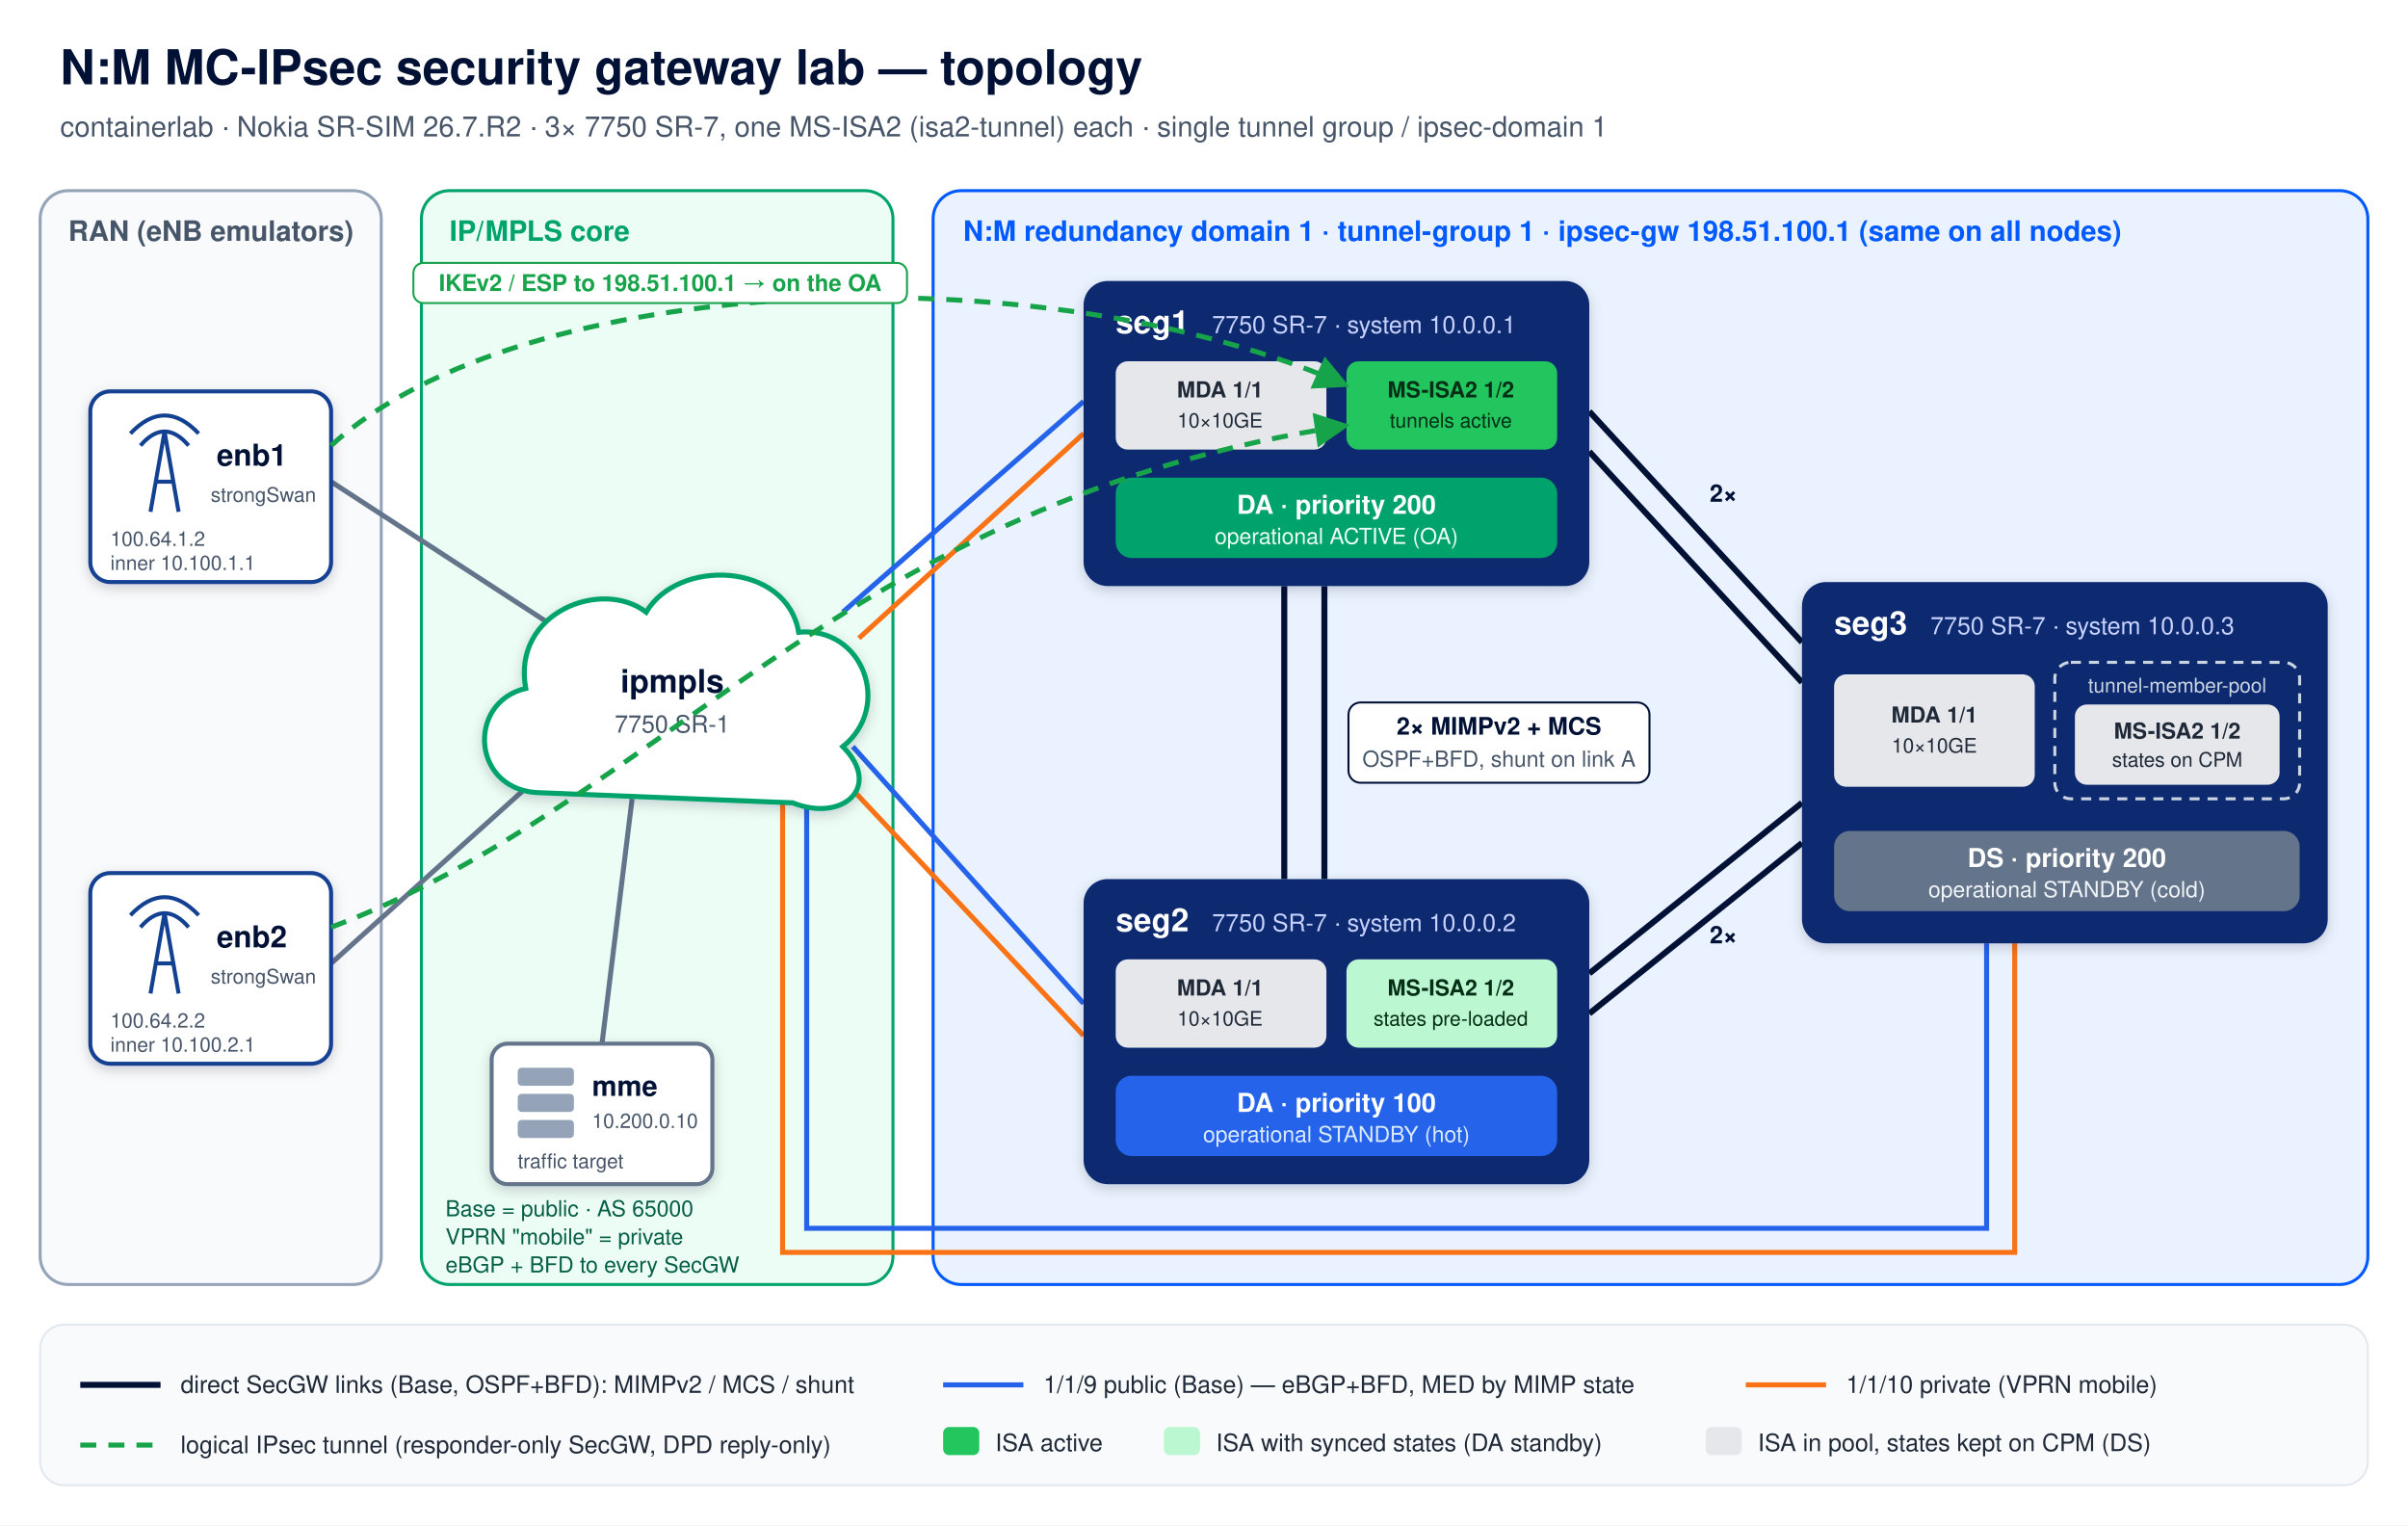
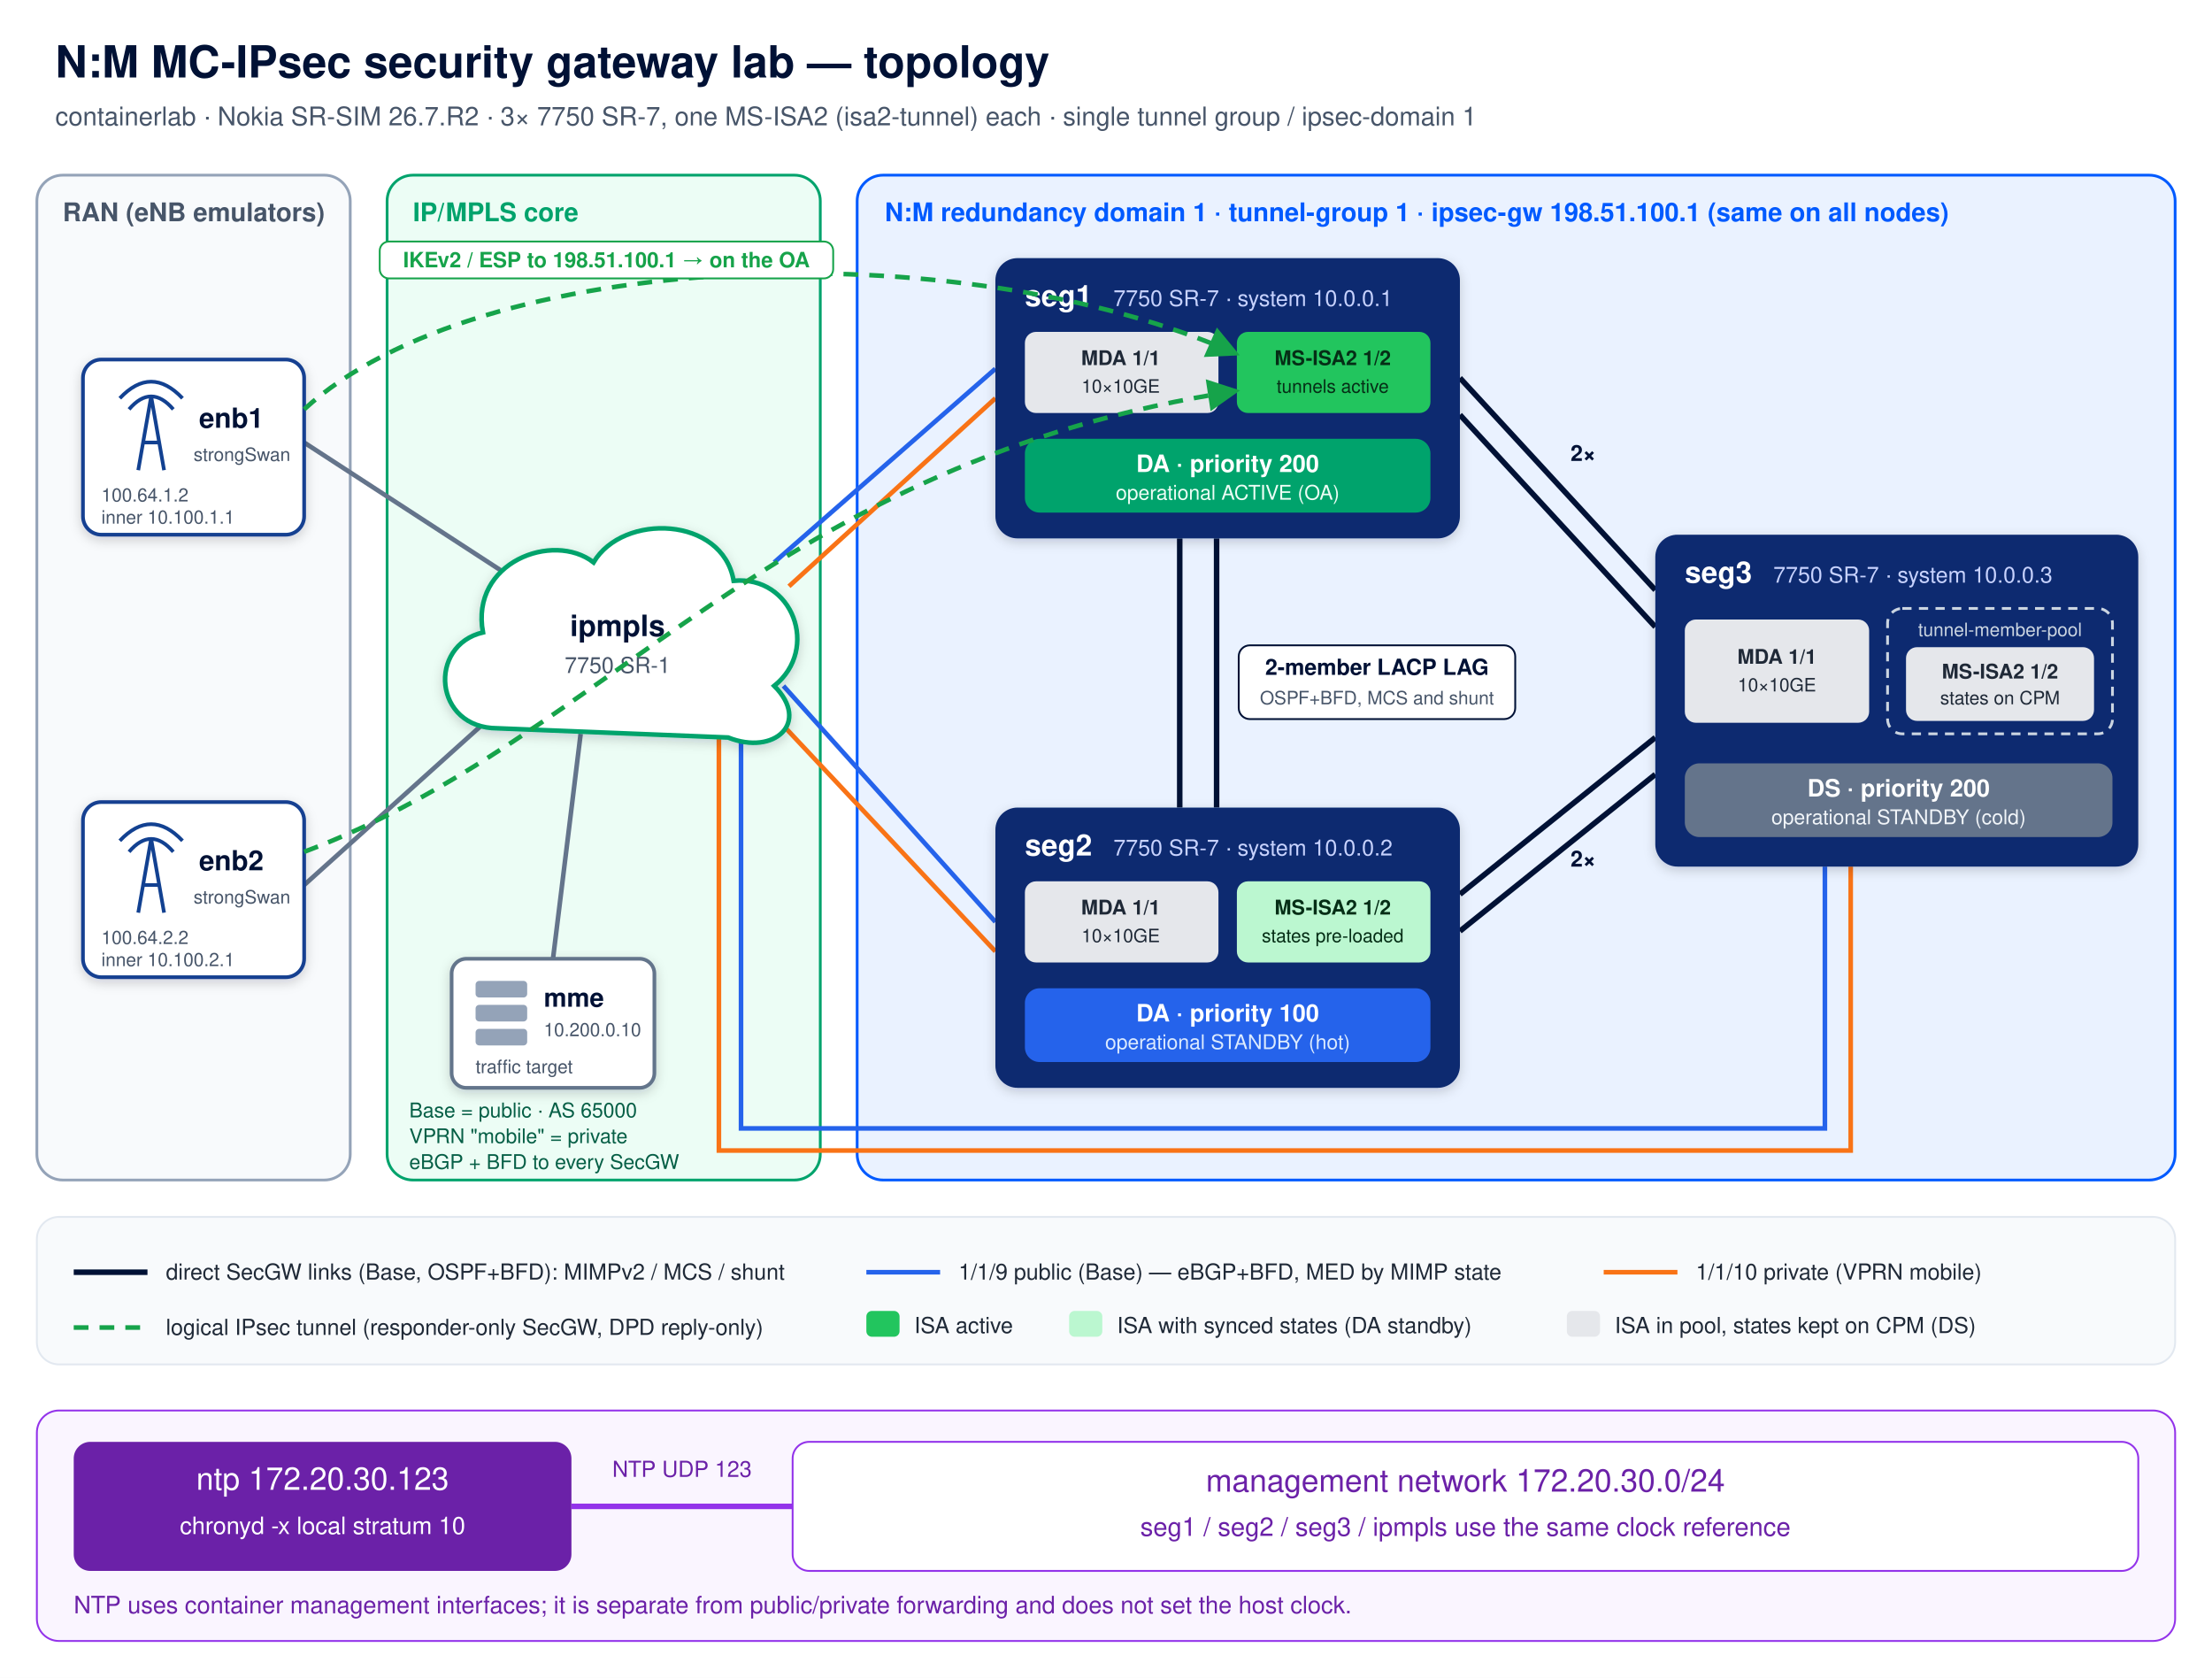
- <svg xmlns="http://www.w3.org/2000/svg" viewBox="0 0 1200 760" font-family="Segoe UI, Helvetica, Arial, sans-serif">
+ <svg xmlns="http://www.w3.org/2000/svg" viewBox="0 0 1200 910" font-family="Segoe UI, Helvetica, Arial, sans-serif">
  <defs>
    <marker id="arrG" viewBox="0 0 10 10" refX="9" refY="5" markerWidth="7" markerHeight="7" orient="auto-start-reverse">
      <path d="M0,0 L10,5 L0,10 z" fill="#16A34A" />
    </marker>
    <filter id="sh" x="-10%" y="-10%" width="130%" height="130%">
      <feDropShadow dx="0" dy="2" stdDeviation="3" flood-color="#0F172A" flood-opacity="0.18" />
    </filter>
  </defs>
-   <rect width="1200" height="760" fill="#FFFFFF" />
+   <rect width="1200" height="910" fill="#FFFFFF" />
  <text x="30" y="42" font-size="24" font-weight="700" fill="#001135">N:M MC-IPsec security gateway lab — topology</text>
  <text x="30" y="68" font-size="14" fill="#475569">containerlab · Nokia SR-SIM 26.7.R2 · 3× 7750 SR-7, one MS-ISA2 (isa2-tunnel) each · single tunnel group / ipsec-domain 1</text>
  <rect x="20" y="95" width="170" height="545" rx="14" fill="#F8FAFC" stroke="#94A3B8" stroke-width="1.5" />
  <text x="34" y="120" font-size="14" font-weight="600" fill="#475569">RAN (eNB emulators)</text>
  <rect x="210" y="95" width="235" height="545" rx="14" fill="#ECFDF5" stroke="#00A36C" stroke-width="1.5" />
  <text x="224" y="120" font-size="14" font-weight="600" fill="#00A36C">IP/MPLS core</text>
  <rect x="465" y="95" width="715" height="545" rx="14" fill="#EAF2FF" stroke="#005AFF" stroke-width="1.5" />
  <text x="480" y="120" font-size="14" font-weight="600" fill="#005AFF">N:M redundancy domain 1 · tunnel-group 1 · ipsec-gw 198.51.100.1 (same on all nodes)</text>
  <path d="M 990 470 L 990 612 L 402 612 L 402 400" fill="none" stroke="#2563EB" stroke-width="2.5" />
  <path d="M 1004 470 L 1004 624 L 390 624 L 390 400" fill="none" stroke="#F97316" stroke-width="2.5" />
  <line x1="540" y1="200" x2="420" y2="305" stroke="#2563EB" stroke-width="2.5" />
  <line x1="540" y1="216" x2="428" y2="318" stroke="#F97316" stroke-width="2.5" />
  <line x1="540" y1="500" x2="425" y2="372" stroke="#2563EB" stroke-width="2.5" />
  <line x1="540" y1="516" x2="416" y2="384" stroke="#F97316" stroke-width="2.5" />
  <g stroke="#001135" stroke-width="3">
    <line x1="640" y1="292" x2="640" y2="438" />
    <line x1="660" y1="292" x2="660" y2="438" />
    <line x1="792" y1="205" x2="898" y2="320" />
    <line x1="792" y1="225" x2="898" y2="340" />
    <line x1="792" y1="505" x2="898" y2="420" />
    <line x1="792" y1="485" x2="898" y2="400" />
  </g>
  <rect x="672" y="350" width="150" height="40" rx="6" fill="#FFFFFF" stroke="#001135" stroke-width="1" />
-   <text x="747" y="366" font-size="12" font-weight="600" fill="#001135" text-anchor="middle">2× MIMPv2 + MCS</text>
-   <text x="747" y="382" font-size="11" fill="#475569" text-anchor="middle">OSPF+BFD, shunt on link A</text>
+   <text x="747" y="366" font-size="12" font-weight="600" fill="#001135" text-anchor="middle">2-member LACP LAG</text>
+   <text x="747" y="382" font-size="10" fill="#475569" text-anchor="middle">OSPF+BFD, MCS and shunt</text>
  <text x="852" y="250" font-size="12" font-weight="600" fill="#001135">2×</text>
  <text x="852" y="470" font-size="12" font-weight="600" fill="#001135">2×</text>
  <line x1="165" y1="240" x2="285" y2="318" stroke="#64748B" stroke-width="2.5" />
  <line x1="165" y1="480" x2="285" y2="372" stroke="#64748B" stroke-width="2.5" />
  <line x1="300" y1="520" x2="315" y2="398" stroke="#64748B" stroke-width="2.5" />
  <g filter="url(#sh)">
    <path d="M 270 395 C 235 395 232 350 262 343 C 255 305 300 288 322 305 C 338 278 392 280 398 315 C 430 312 445 352 420 372 C 440 392 420 410 395 400 Z" fill="#FFFFFF" stroke="#00A36C" stroke-width="2.5" />
  </g>
  <text x="335" y="345" font-size="16" font-weight="700" fill="#001135" text-anchor="middle">ipmpls</text>
  <text x="335" y="365" font-size="12" fill="#475569" text-anchor="middle">7750 SR-1</text>
  <text x="222" y="606" font-size="11" fill="#065F46">Base = public  ·  AS 65000</text>
  <text x="222" y="620" font-size="11" fill="#065F46">VPRN "mobile" = private</text>
  <text x="222" y="634" font-size="11" fill="#065F46">eBGP + BFD to every SecGW</text>
  <g filter="url(#sh)">
    <rect x="45" y="195" width="120" height="95" rx="10" fill="#FFFFFF" stroke="#124191" stroke-width="2" />
    <rect x="45" y="435" width="120" height="95" rx="10" fill="#FFFFFF" stroke="#124191" stroke-width="2" />
  </g>
  <g stroke="#124191" stroke-width="2" fill="none">
    <path d="M 75 255 L 82 215 L 89 255 M 78 240 L 86 240 M 70 222 Q 82 208 94 222 M 65 216 Q 82 198 99 216" />
    <path d="M 75 495 L 82 455 L 89 495 M 78 480 L 86 480 M 70 462 Q 82 448 94 462 M 65 456 Q 82 438 99 456" />
  </g>
  <text x="108" y="232" font-size="15" font-weight="700" fill="#001135">enb1</text>
  <text x="105" y="250" font-size="10" fill="#475569">strongSwan</text>
  <text x="55" y="272" font-size="10" fill="#475569">100.64.1.2</text>
  <text x="55" y="284" font-size="10" fill="#475569">inner 10.100.1.1</text>
  <text x="108" y="472" font-size="15" font-weight="700" fill="#001135">enb2</text>
  <text x="105" y="490" font-size="10" fill="#475569">strongSwan</text>
  <text x="55" y="512" font-size="10" fill="#475569">100.64.2.2</text>
  <text x="55" y="524" font-size="10" fill="#475569">inner 10.100.2.1</text>
  <g filter="url(#sh)">
    <rect x="245" y="520" width="110" height="70" rx="8" fill="#FFFFFF" stroke="#64748B" stroke-width="2" />
  </g>
  <rect x="258" y="532" width="28" height="9" rx="2" fill="#94A3B8" />
  <rect x="258" y="545" width="28" height="9" rx="2" fill="#94A3B8" />
  <rect x="258" y="558" width="28" height="9" rx="2" fill="#94A3B8" />
  <text x="295" y="546" font-size="14" font-weight="700" fill="#001135">mme</text>
  <text x="295" y="562" font-size="10" fill="#475569">10.200.0.10</text>
  <text x="258" y="582" font-size="10" fill="#475569">traffic target</text>
  <g filter="url(#sh)">
    <rect x="540" y="140" width="252" height="152" rx="12" fill="#0B2A6F" />
  </g>
  <text x="556" y="166" font-size="16" font-weight="700" fill="#FFFFFF">seg1</text>
  <text x="604" y="166" font-size="12" fill="#C7D2FE">7750 SR-7 · system 10.0.0.1</text>
  <rect x="556" y="180" width="105" height="44" rx="6" fill="#E5E7EB" />
  <text x="608" y="198" font-size="11" font-weight="600" fill="#1F2937" text-anchor="middle">MDA 1/1</text>
  <text x="608" y="213" font-size="10" fill="#1F2937" text-anchor="middle">10×10GE</text>
  <rect x="671" y="180" width="105" height="44" rx="6" fill="#22C55E" />
  <text x="723" y="198" font-size="11" font-weight="700" fill="#052E16" text-anchor="middle">MS-ISA2 1/2</text>
  <text x="723" y="213" font-size="10" fill="#052E16" text-anchor="middle">tunnels active</text>
  <rect x="556" y="238" width="220" height="40" rx="8" fill="#00A36C" />
  <text x="666" y="256" font-size="13" font-weight="700" fill="#FFFFFF" text-anchor="middle">DA · priority 200</text>
  <text x="666" y="271" font-size="11" fill="#ECFDF5" text-anchor="middle">operational ACTIVE (OA)</text>
  <g filter="url(#sh)">
    <rect x="540" y="438" width="252" height="152" rx="12" fill="#0B2A6F" />
  </g>
  <text x="556" y="464" font-size="16" font-weight="700" fill="#FFFFFF">seg2</text>
  <text x="604" y="464" font-size="12" fill="#C7D2FE">7750 SR-7 · system 10.0.0.2</text>
  <rect x="556" y="478" width="105" height="44" rx="6" fill="#E5E7EB" />
  <text x="608" y="496" font-size="11" font-weight="600" fill="#1F2937" text-anchor="middle">MDA 1/1</text>
  <text x="608" y="511" font-size="10" fill="#1F2937" text-anchor="middle">10×10GE</text>
  <rect x="671" y="478" width="105" height="44" rx="6" fill="#BBF7D0" />
  <text x="723" y="496" font-size="11" font-weight="700" fill="#052E16" text-anchor="middle">MS-ISA2 1/2</text>
  <text x="723" y="511" font-size="10" fill="#052E16" text-anchor="middle">states pre-loaded</text>
  <rect x="556" y="536" width="220" height="40" rx="8" fill="#2563EB" />
  <text x="666" y="554" font-size="13" font-weight="700" fill="#FFFFFF" text-anchor="middle">DA · priority 100</text>
  <text x="666" y="569" font-size="11" fill="#DBEAFE" text-anchor="middle">operational STANDBY (hot)</text>
  <g filter="url(#sh)">
    <rect x="898" y="290" width="262" height="180" rx="12" fill="#0B2A6F" />
  </g>
  <text x="914" y="316" font-size="16" font-weight="700" fill="#FFFFFF">seg3</text>
  <text x="962" y="316" font-size="12" fill="#C7D2FE">7750 SR-7 · system 10.0.0.3</text>
  <rect x="914" y="336" width="100" height="56" rx="6" fill="#E5E7EB" />
  <text x="964" y="360" font-size="11" font-weight="600" fill="#1F2937" text-anchor="middle">MDA 1/1</text>
  <text x="964" y="375" font-size="10" fill="#1F2937" text-anchor="middle">10×10GE</text>
  <rect x="1024" y="330" width="122" height="68" rx="8" fill="none" stroke="#CBD5E1" stroke-width="1.5" stroke-dasharray="5 4" />
  <text x="1085" y="345" font-size="10" fill="#CBD5E1" text-anchor="middle">tunnel-member-pool</text>
  <rect x="1034" y="351" width="102" height="40" rx="6" fill="#E5E7EB" />
  <text x="1085" y="368" font-size="11" font-weight="700" fill="#1F2937" text-anchor="middle">MS-ISA2 1/2</text>
  <text x="1085" y="382" font-size="10" fill="#1F2937" text-anchor="middle">states on CPM</text>
  <rect x="914" y="414" width="232" height="40" rx="8" fill="#64748B" />
  <text x="1030" y="432" font-size="13" font-weight="700" fill="#FFFFFF" text-anchor="middle">DS · priority 200</text>
  <text x="1030" y="447" font-size="11" fill="#F1F5F9" text-anchor="middle">operational STANDBY (cold)</text>
  <path d="M 165 222 C 260 135 520 125 671 192" fill="none" stroke="#16A34A" stroke-width="2.5" stroke-dasharray="8 6" marker-end="url(#arrG)" />
  <path d="M 165 462 C 330 400 420 250 671 212" fill="none" stroke="#16A34A" stroke-width="2.5" stroke-dasharray="8 6" marker-end="url(#arrG)" />
  <rect x="206" y="131" width="246" height="20" rx="5" fill="#FFFFFF" stroke="#16A34A" stroke-width="1" />
  <text x="329" y="145" font-size="11.5" font-weight="600" fill="#16A34A" text-anchor="middle">IKEv2 / ESP to 198.51.100.1 → on the OA</text>
  <rect x="20" y="660" width="1160" height="80" rx="12" fill="#F8FAFC" stroke="#E2E8F0" />
  <g font-size="12" fill="#1F2937">
    <line x1="40" y1="690" x2="80" y2="690" stroke="#001135" stroke-width="3" />
    <text x="90" y="694">direct SecGW links (Base, OSPF+BFD): MIMPv2 / MCS / shunt</text>
    <line x1="470" y1="690" x2="510" y2="690" stroke="#2563EB" stroke-width="2.5" />
    <text x="520" y="694">1/1/9 public (Base) — eBGP+BFD, MED by MIMP state</text>
    <line x1="870" y1="690" x2="910" y2="690" stroke="#F97316" stroke-width="2.5" />
    <text x="920" y="694">1/1/10 private (VPRN mobile)</text>
    <line x1="40" y1="720" x2="80" y2="720" stroke="#16A34A" stroke-width="2.5" stroke-dasharray="8 6" />
    <text x="90" y="724">logical IPsec tunnel (responder-only SecGW, DPD reply-only)</text>
    <rect x="470" y="711" width="18" height="14" rx="3" fill="#22C55E" />
    <text x="496" y="723">ISA active</text>
    <rect x="580" y="711" width="18" height="14" rx="3" fill="#BBF7D0" />
    <text x="606" y="723">ISA with synced states (DA standby)</text>
    <rect x="850" y="711" width="18" height="14" rx="3" fill="#E5E7EB" />
    <text x="876" y="723">ISA in pool, states kept on CPM (DS)</text>
  </g>
+   <rect x="20" y="765" width="1160" height="125" rx="12" fill="#FAF5FF" stroke="#9333EA" />
+   <rect x="40" y="782" width="270" height="70" rx="9" fill="#6B21A8" />
+   <text x="175" y="808" font-size="17" fill="white" text-anchor="middle">ntp  172.20.30.123</text>
+   <text x="175" y="832" font-size="13" fill="white" text-anchor="middle">chronyd -x  local stratum 10</text>
+   <path d="M 310 817 H 430" stroke="#9333EA" stroke-width="3" />
+   <text x="370" y="801" font-size="12" fill="#6B21A8" text-anchor="middle">NTP UDP 123</text>
+   <rect x="430" y="782" width="730" height="70" rx="9" fill="white" stroke="#9333EA" />
+   <text x="795" y="809" font-size="17" fill="#6B21A8" text-anchor="middle">management network 172.20.30.0/24</text>
+   <text x="795" y="833" font-size="14" fill="#6B21A8" text-anchor="middle">seg1 / seg2 / seg3 / ipmpls use the same clock reference</text>
+   <text x="40" y="875" font-size="13" fill="#6B21A8">NTP uses container management interfaces; it is separate from public/private forwarding and does not set the host clock.</text>
</svg>
